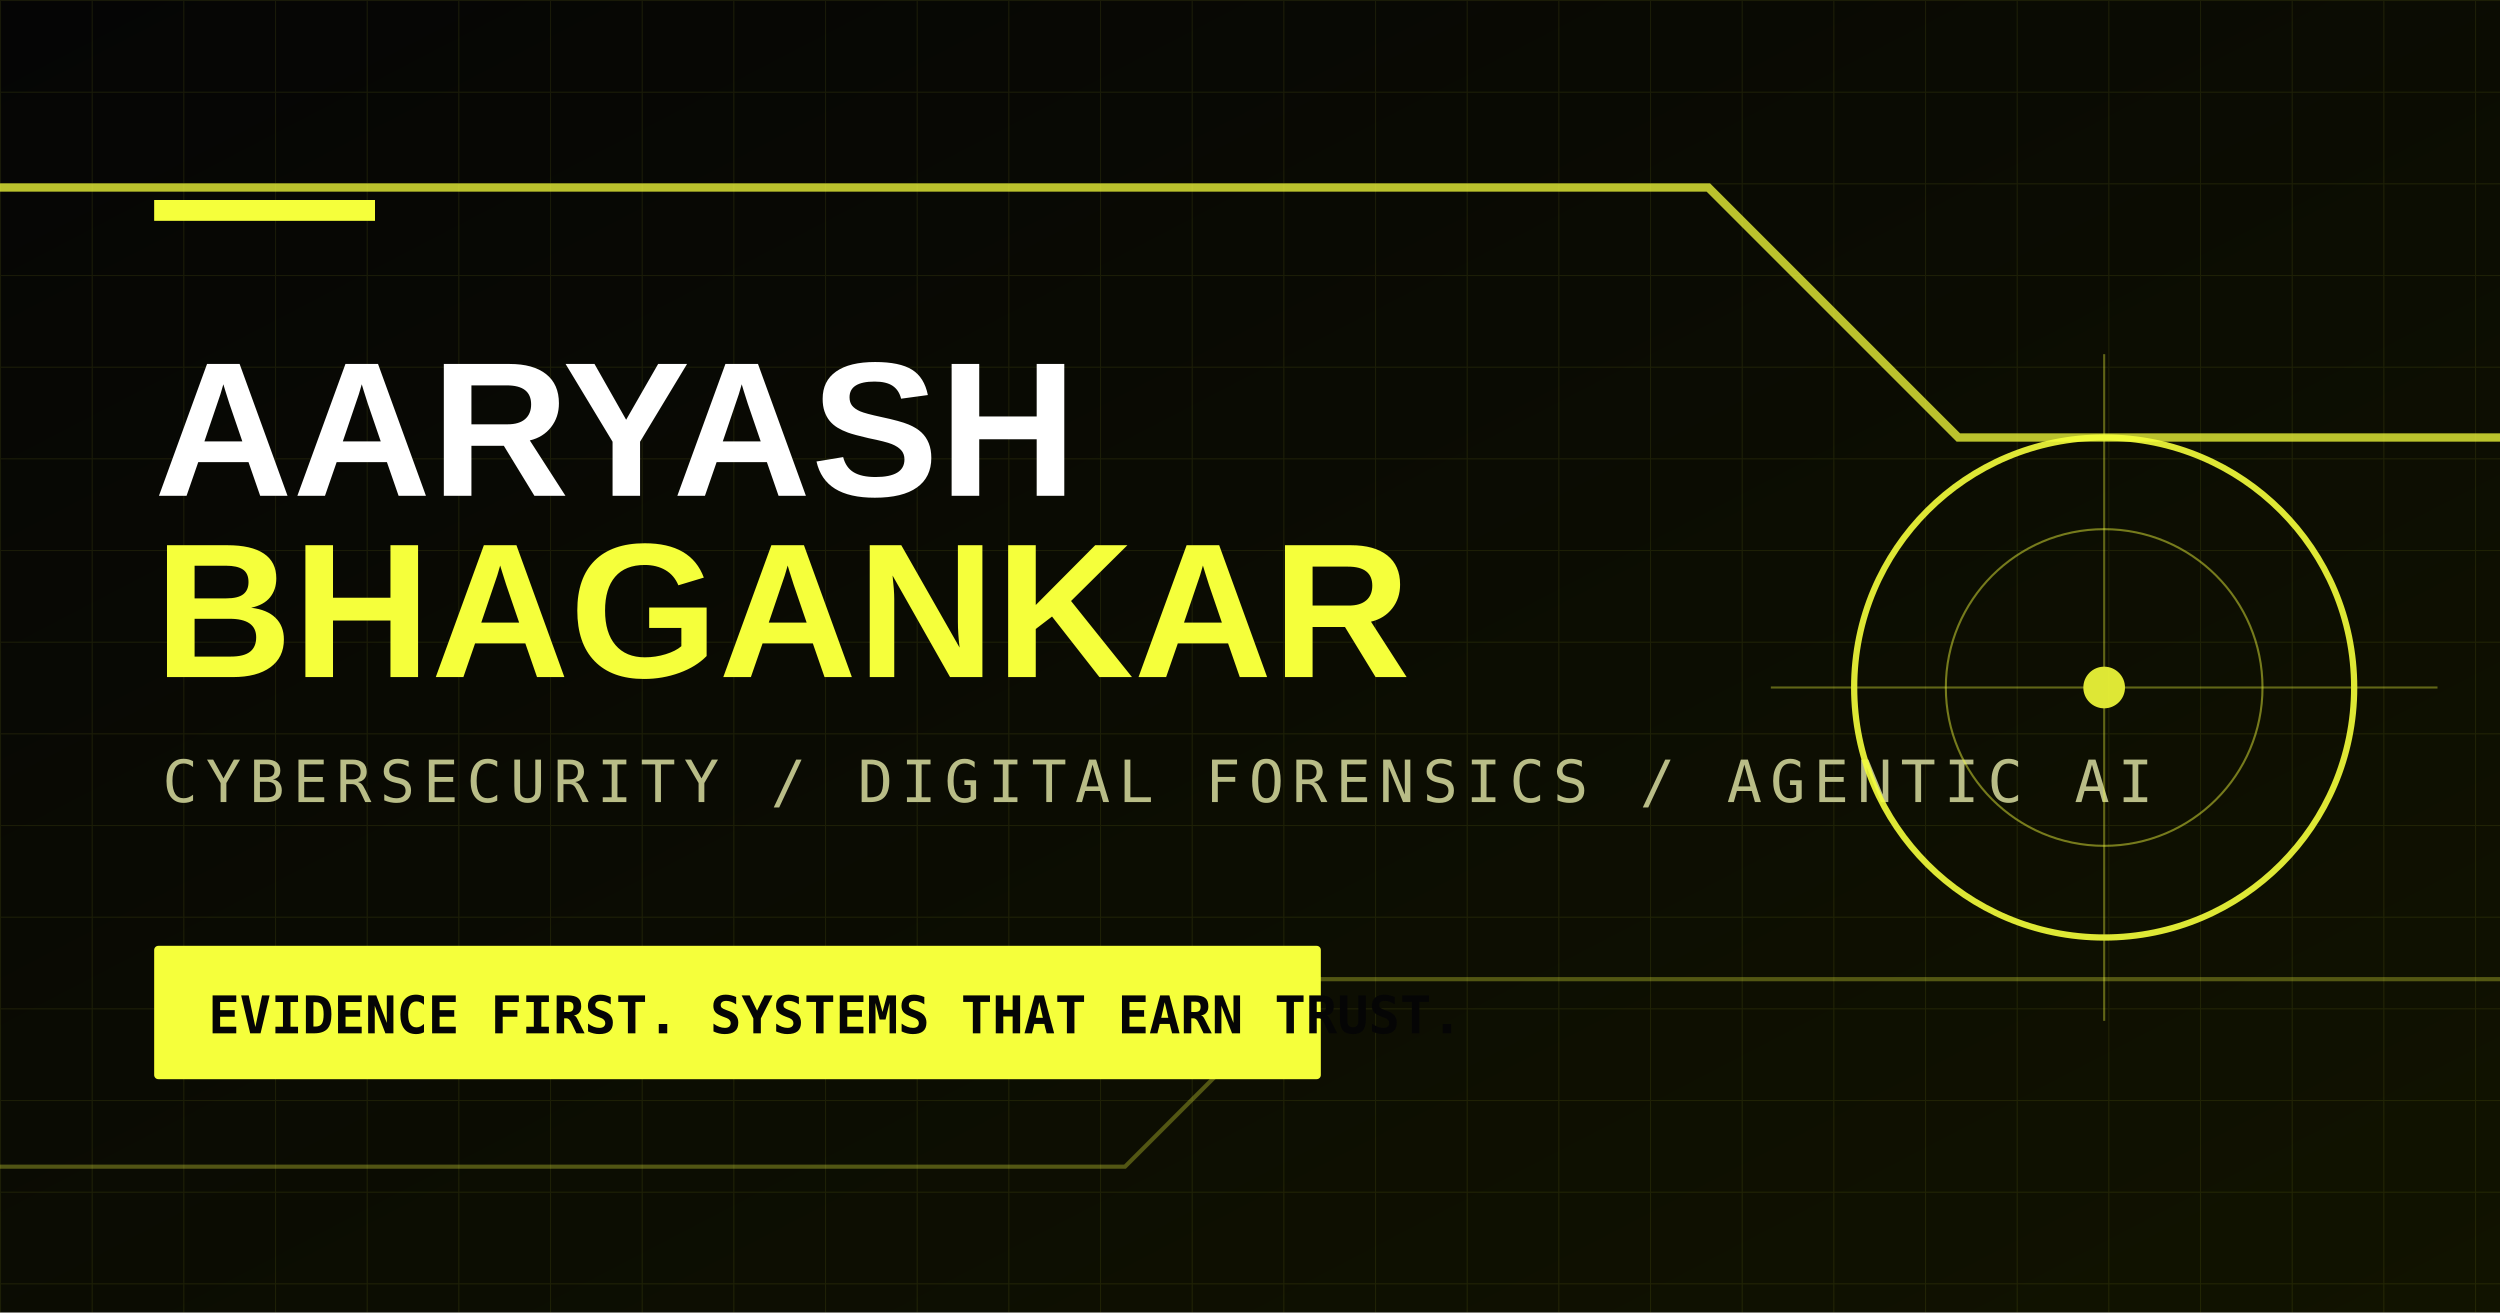
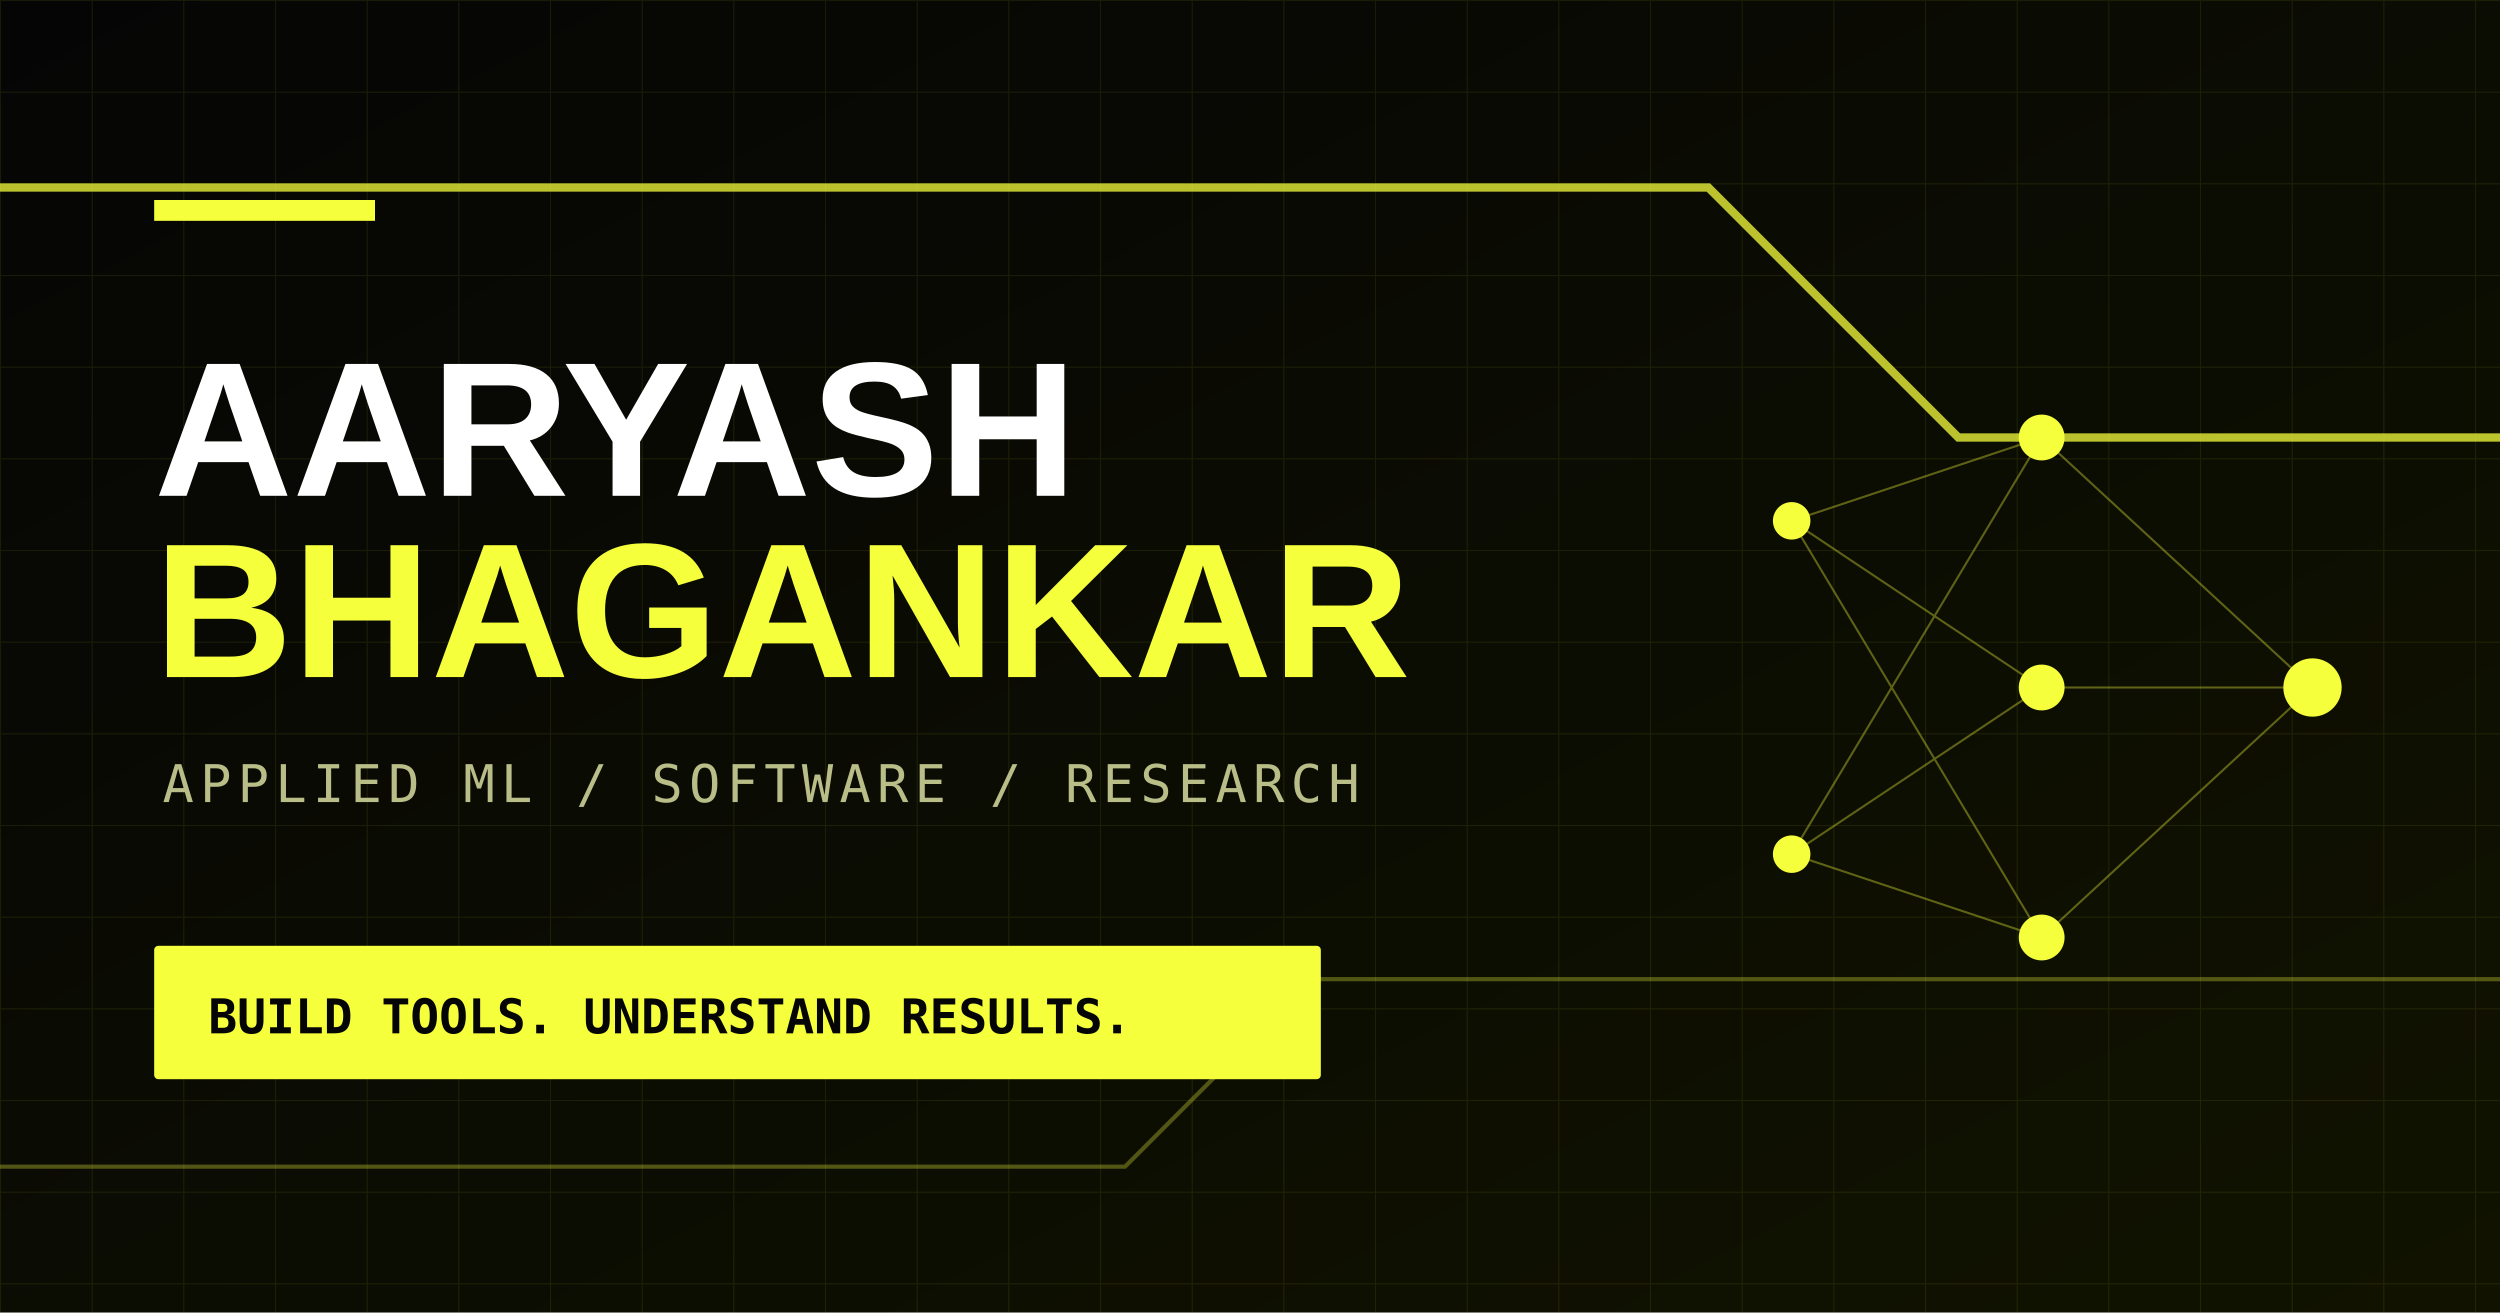
<svg xmlns="http://www.w3.org/2000/svg" width="1200" height="630" viewBox="0 0 1200 630">
  <defs>
    <linearGradient id="g" x1="0" y1="0" x2="1" y2="1">
      <stop stop-color="#050505" />
      <stop offset="1" stop-color="#111300" />
    </linearGradient>
    <pattern id="grid" width="44" height="44" patternUnits="userSpaceOnUse">
      <path d="M44 0H0V44" fill="none" stroke="#f5ff3b" stroke-opacity=".08" />
    </pattern>
  </defs>
  <rect width="1200" height="630" fill="url(#g)" />
  <rect width="1200" height="630" fill="url(#grid)" />
  <path d="M0 90H820l120 120h260" fill="none" stroke="#f5ff3b" stroke-width="4" opacity=".75" />
  <path d="M0 560h540l90-90h570" fill="none" stroke="#f5ff3b" stroke-width="2" opacity=".3" />
  <rect x="74" y="96" width="106" height="10" fill="#f5ff3b" />
  <text x="74" y="238" font-family="Arial, sans-serif" font-weight="900" font-size="92" fill="#ffffff">AARYASH</text>
  <text x="74" y="325" font-family="Arial, sans-serif" font-weight="900" font-size="92" fill="#f5ff3b">BHAGANKAR</text>
-   <text x="78" y="385" font-family="monospace" font-size="28" letter-spacing="4" fill="#b9bd87">CYBERSECURITY / DIGITAL FORENSICS / AGENTIC AI</text>
+   <text x="78" y="385" font-family="monospace" font-size="25" letter-spacing="3" fill="#b9bd87">APPLIED ML / SOFTWARE / RESEARCH</text>
  <rect x="74" y="454" width="560" height="64" rx="2" fill="#f5ff3b" />
-   <text x="100" y="496" font-family="monospace" font-weight="700" font-size="25" fill="#050505">EVIDENCE FIRST. SYSTEMS THAT EARN TRUST.</text>
-   <g opacity=".9">
-     <circle cx="1010" cy="330" r="120" fill="none" stroke="#f5ff3b" stroke-width="3" />
-     <circle cx="1010" cy="330" r="76" fill="none" stroke="#f5ff3b" stroke-width="1" opacity=".5" />
-     <path d="M850 330h320M1010 170v320" stroke="#f5ff3b" stroke-opacity=".4" />
-     <circle cx="1010" cy="330" r="10" fill="#f5ff3b" />
+   <text x="100" y="496" font-family="monospace" font-weight="700" font-size="23" fill="#050505">BUILD TOOLS. UNDERSTAND RESULTS.</text>
+   <g fill="none" stroke="#f5ff3b" stroke-opacity=".35">
+     <path d="M860 250 980 210 1110 330 980 330 860 250 980 450 1110 330 980 210 860 410 980 330 860 250M860 410 980 450M860 410 980 330" />
+   </g>
+   <g fill="#f5ff3b">
+     <circle cx="860" cy="250" r="9" />
+     <circle cx="860" cy="410" r="9" />
+     <circle cx="980" cy="210" r="11" />
+     <circle cx="980" cy="330" r="11" />
+     <circle cx="980" cy="450" r="11" />
+     <circle cx="1110" cy="330" r="14" />
  </g>
</svg>
